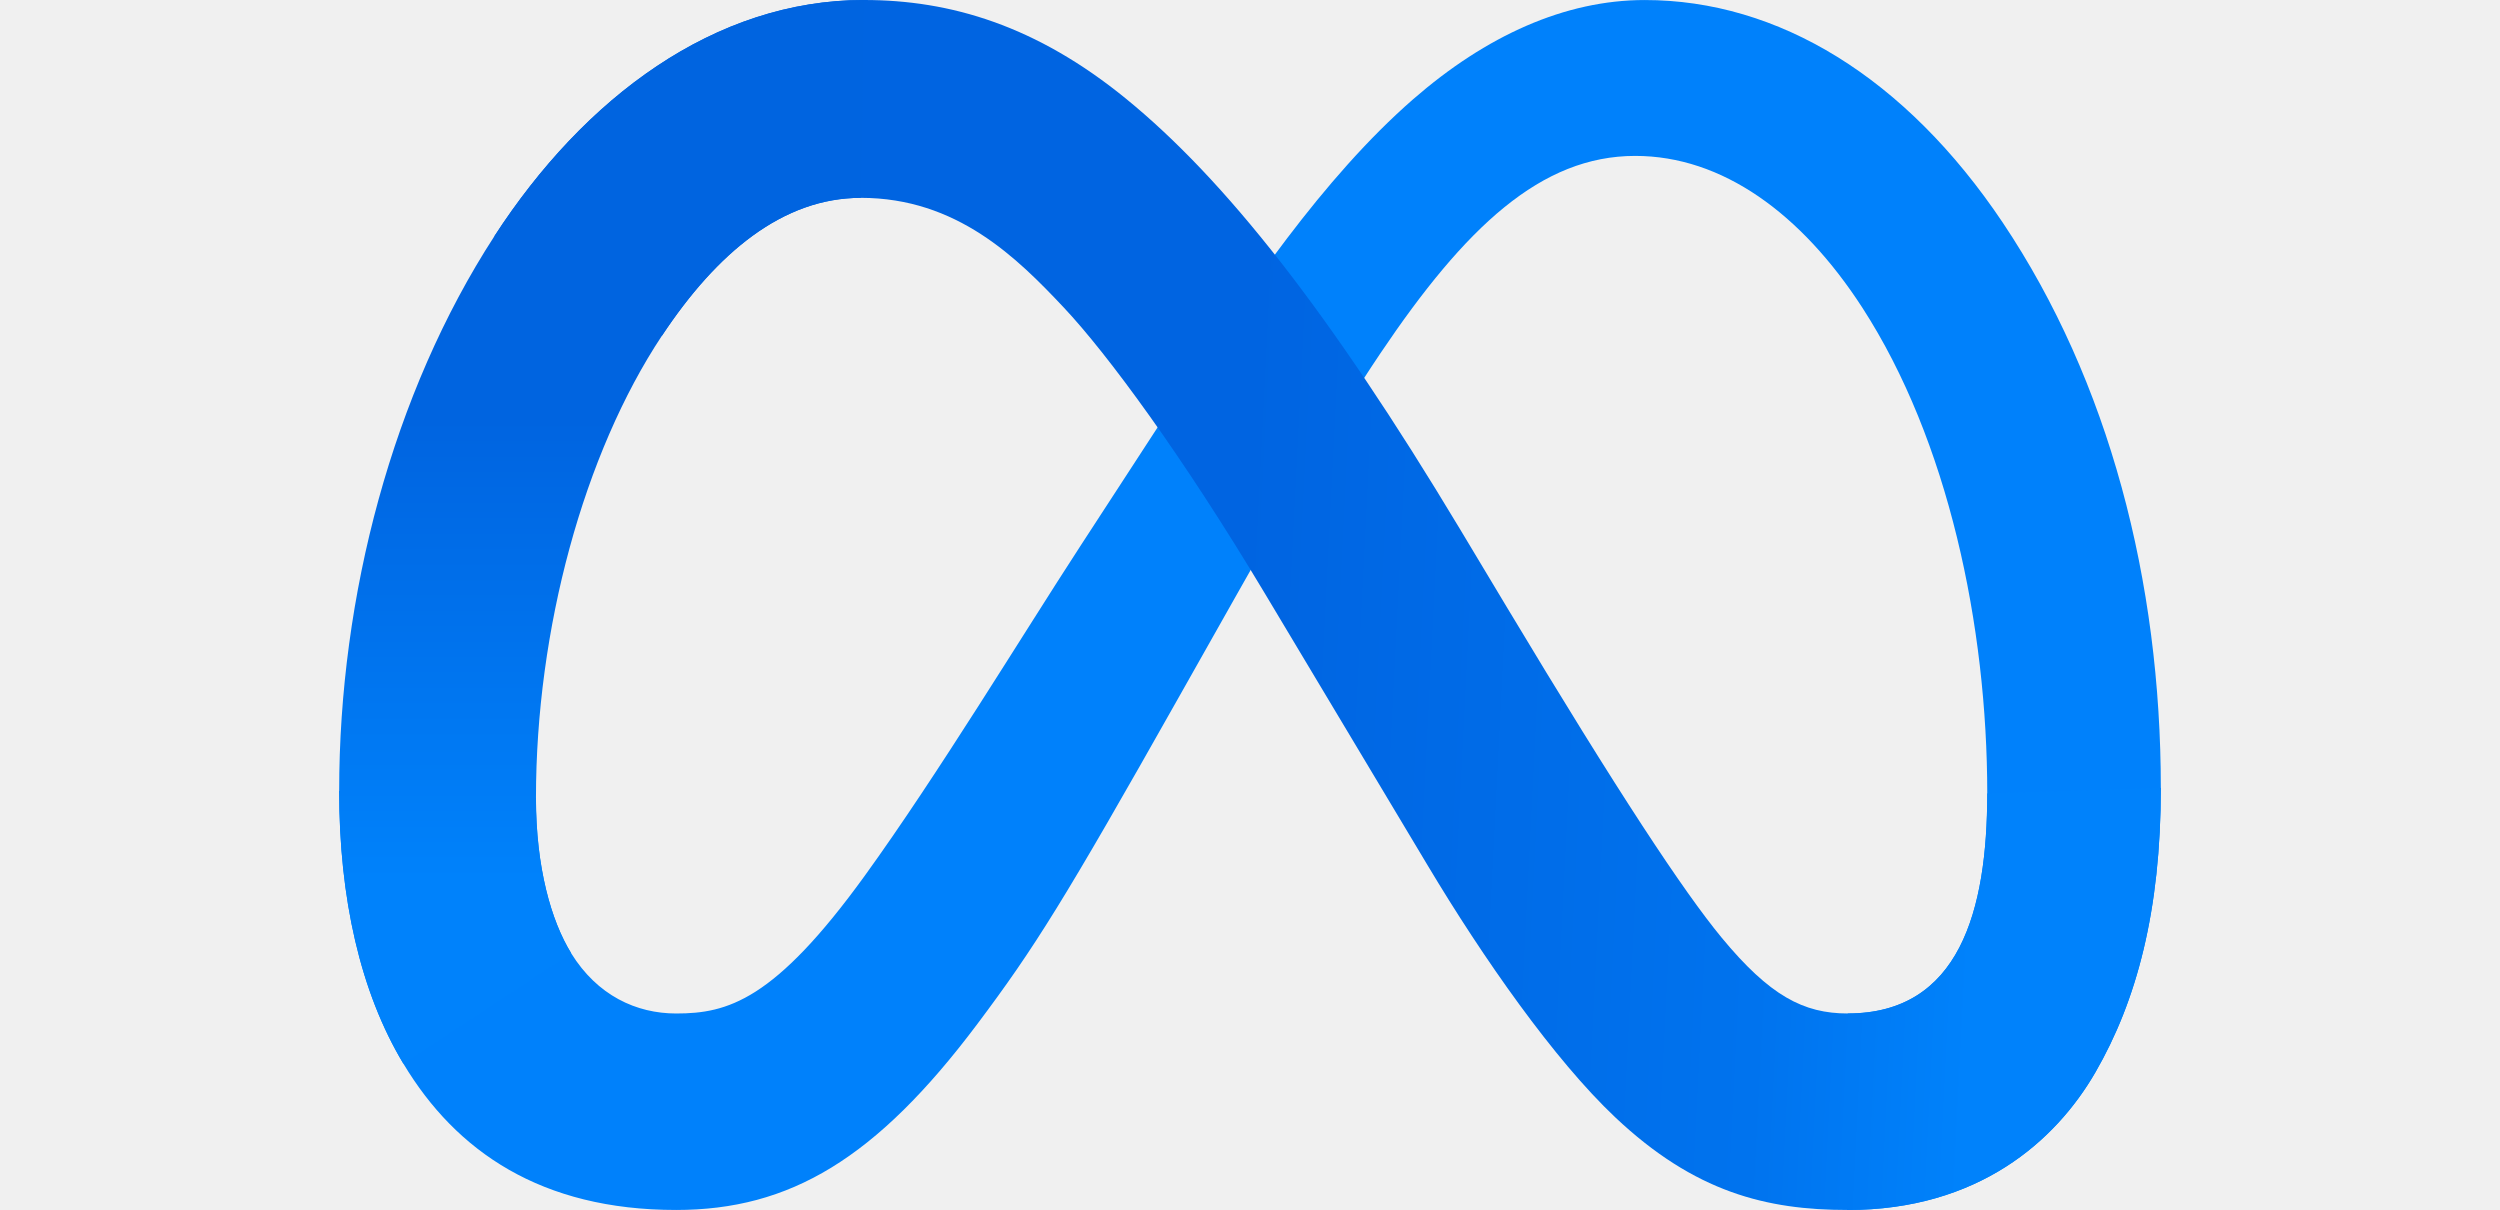
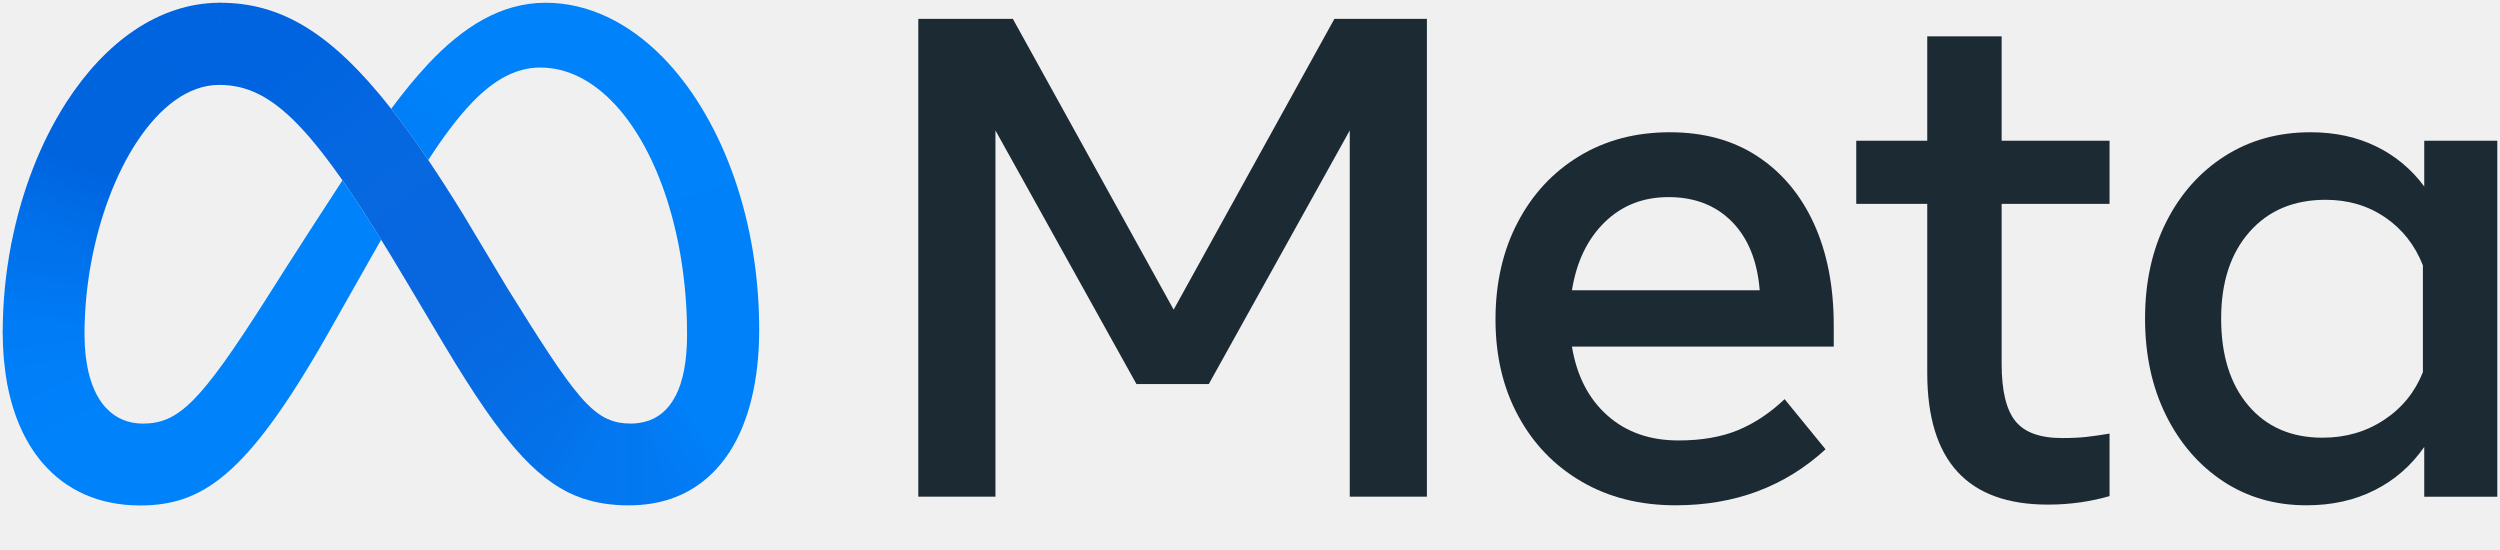
- <svg xmlns="http://www.w3.org/2000/svg" viewBox="56.33 457.15 2387.34 1585.74" width="2500" height="1210">
-   <linearGradient id="a" gradientTransform="matrix(1 0 0 -1 0 2500)" gradientUnits="userSpaceOnUse" x1="573.85" x2="2217.65" y1="1291.09" y2="1208.07">
-     <stop offset="0" stop-color="#0064e1" />
-     <stop offset=".4" stop-color="#0064e1" />
-     <stop offset=".83" stop-color="#0073ee" />
-     <stop offset="1" stop-color="#0082fb" />
-   </linearGradient>
-   <linearGradient id="b" gradientTransform="matrix(1 0 0 -1 0 2500)" gradientUnits="userSpaceOnUse" x1="400.24" x2="400.24" y1="888.86" y2="1494.91">
-     <stop offset="0" stop-color="#0082fb" />
-     <stop offset="1" stop-color="#0064e0" />
-   </linearGradient>
-   <path d="M314.19 1502.88c0 91.16 20 161.14 46.16 203.48 34.29 55.46 85.43 79 137.57 79 67.24 0 128.76-16.69 247.31-180.66 95-131.42 206.89-315.89 282.19-431.54l127.52-195.93c88.58-136.07 191.11-287.33 308.67-389.86 96-83.69 199.5-130.18 303.69-130.18 174.93 0 341.55 101.37 469.07 291.49 139.56 208.21 207.3 470.48 207.3 741.12 0 160.9-31.71 279.12-85.68 372.52-52.13 90.32-153.75 180.57-324.69 180.57v-257.57c146.37 0 182.89-134.5 182.89-288.42 0-219.34-51.14-462.75-163.8-636.68-79.94-123.37-183.55-198.75-297.54-198.75-123.29 0-222.5 93-334 258.77-59.28 88.09-120.13 195.43-188.46 316.56l-75.22 133.25C1006.09 1638 967.81 1699 892.26 1799.68 759.85 1976 646.77 2042.85 497.92 2042.85c-176.59 0-288.25-76.47-357.41-191.7-56.45-93.89-84.18-217.1-84.18-357.48z" fill="#0081fb" />
-   <path d="M259.65 766.82c118.22-182.23 288.83-309.67 484.51-309.67 113.32 0 226 33.54 343.62 129.6 128.68 105 265.83 278 436.94 563l61.35 102.25c148.11 246.74 232.37 373.68 281.69 433.54 63.42 76.87 107.84 99.79 165.54 99.79 146.37 0 182.89-134.5 182.89-288.42l227.48-7.14c0 160.9-31.71 279.12-85.68 372.52-52.13 90.32-153.75 180.57-324.69 180.57-106.27 0-200.41-23.08-304.52-121.3-80-75.38-173.6-209.29-245.58-329.67l-214.11-357.65c-107.42-179.49-206-313.32-263-373.93C944.73 795.13 865.86 716.43 740 716.43c-101.86 0-188.37 71.48-260.76 180.82z" fill="url(#a)" />
-   <path d="M740 716.43c-101.86 0-188.37 71.48-260.76 180.82-102.37 154.5-165 384.63-165 605.63 0 91.16 20 161.14 46.16 203.48l-219.89 144.79c-56.45-93.89-84.18-217.1-84.18-357.48 0-255.29 70.07-521.37 203.32-726.85 118.22-182.23 288.83-309.67 484.51-309.67z" fill="url(#b)" />
+ <svg xmlns="http://www.w3.org/2000/svg" width="50" height="11" viewBox="0 0 50 11" fill="none">
+   <g clip-path="url(#clip0_19972_244769)">
+     <path d="M18.366 0.377H20.257L23.473 6.193L26.688 0.377H28.538V9.934H26.995V2.609L24.176 7.681H22.729L19.909 2.609V9.934H18.366V0.377Z" fill="#1C2B33" />
+     <path d="M33.514 10.106C32.8 10.106 32.172 9.948 31.63 9.631C31.088 9.315 30.666 8.877 30.364 8.317C30.061 7.758 29.91 7.116 29.91 6.392C29.91 5.66 30.058 5.011 30.354 4.447C30.649 3.883 31.06 3.441 31.586 3.122C32.111 2.804 32.715 2.645 33.398 2.645C34.076 2.645 34.66 2.805 35.149 3.126C35.638 3.447 36.015 3.896 36.279 4.474C36.543 5.052 36.675 5.73 36.675 6.508V6.932H31.439C31.535 7.514 31.77 7.973 32.145 8.307C32.521 8.642 32.995 8.809 33.569 8.809C34.028 8.809 34.424 8.741 34.757 8.604C35.089 8.467 35.401 8.26 35.692 7.983L36.511 8.986C35.696 9.733 34.697 10.106 33.514 10.106ZM34.641 4.436C34.317 4.107 33.894 3.942 33.371 3.942C32.861 3.942 32.434 4.11 32.091 4.447C31.747 4.784 31.53 5.236 31.439 5.805H35.194C35.148 5.223 34.964 4.766 34.641 4.436Z" fill="#1C2B33" />
+     <path d="M38.545 4.078H37.125V2.815H38.545V0.727H40.033V2.815H42.191V4.078H40.033V7.28C40.033 7.812 40.124 8.192 40.306 8.42C40.488 8.648 40.8 8.761 41.242 8.761C41.437 8.761 41.603 8.753 41.74 8.737C41.877 8.721 42.027 8.7 42.191 8.672V9.922C42.004 9.976 41.813 10.017 41.621 10.045C41.4 10.077 41.178 10.093 40.955 10.092C39.349 10.092 38.545 9.214 38.545 7.457V4.078Z" fill="#1C2B33" />
+     <path d="M49.946 9.935H48.485V8.939C48.225 9.312 47.896 9.6 47.495 9.802C47.095 10.005 46.639 10.106 46.13 10.106C45.502 10.106 44.945 9.945 44.461 9.625C43.976 9.304 43.595 8.862 43.317 8.3C43.04 7.738 42.901 7.095 42.901 6.372C42.901 5.644 43.042 5 43.324 4.44C43.606 3.88 43.996 3.441 44.495 3.122C44.993 2.804 45.566 2.645 46.212 2.645C46.699 2.645 47.136 2.739 47.522 2.928C47.904 3.112 48.234 3.388 48.485 3.73V2.815H49.946V9.935ZM48.458 5.307C48.298 4.902 48.047 4.582 47.703 4.348C47.36 4.113 46.962 3.996 46.512 3.996C45.875 3.996 45.367 4.21 44.99 4.638C44.612 5.066 44.423 5.644 44.423 6.372C44.423 7.105 44.605 7.685 44.969 8.113C45.333 8.54 45.827 8.754 46.451 8.754C46.91 8.754 47.32 8.636 47.679 8.399C48.039 8.163 48.298 7.844 48.458 7.444L48.458 5.307Z" fill="#1C2B33" />
+     <path d="M4.402 0.055C4.397 0.055 4.392 0.055 4.387 0.055L4.367 1.698C4.372 1.698 4.376 1.698 4.381 1.698H4.381C5.463 1.698 6.302 2.551 8.125 5.623L8.236 5.81L8.244 5.822L9.264 4.29L9.257 4.278C9.017 3.888 8.786 3.528 8.565 3.2C8.308 2.819 8.063 2.48 7.824 2.176C6.618 0.64 5.609 0.055 4.402 0.055Z" fill="url(#paint0_linear_19972_244769)" />
+     <path d="M4.387 0.055C3.174 0.061 2.101 0.845 1.327 2.046C1.324 2.049 1.322 2.053 1.32 2.056L2.742 2.83C2.744 2.827 2.746 2.823 2.749 2.82C3.201 2.139 3.764 1.705 4.367 1.698C4.372 1.698 4.376 1.698 4.381 1.698L4.402 0.055C4.397 0.055 4.392 0.055 4.387 0.055Z" fill="url(#paint1_linear_19972_244769)" />
+     <path d="M1.327 2.047C1.324 2.05 1.322 2.054 1.32 2.057C0.811 2.85 0.432 3.822 0.227 4.871C0.226 4.875 0.225 4.88 0.224 4.884L1.821 5.261C1.822 5.256 1.823 5.252 1.824 5.247C1.994 4.326 2.319 3.471 2.741 2.831C2.744 2.828 2.746 2.824 2.748 2.821L1.327 2.047Z" fill="url(#paint2_linear_19972_244769)" />
+     <path d="M1.824 5.248L0.227 4.871C0.226 4.876 0.225 4.88 0.224 4.885C0.112 5.462 0.055 6.048 0.054 6.635C0.054 6.64 0.054 6.645 0.054 6.649L1.692 6.796C1.692 6.791 1.692 6.786 1.692 6.782C1.691 6.748 1.69 6.713 1.69 6.678C1.691 6.203 1.735 5.729 1.821 5.262C1.822 5.257 1.823 5.252 1.824 5.248Z" fill="url(#paint3_linear_19972_244769)" />
+     <path d="M1.742 7.305C1.712 7.136 1.696 6.965 1.692 6.794C1.692 6.789 1.692 6.784 1.692 6.779L0.054 6.633C0.054 6.638 0.054 6.642 0.054 6.647V6.648C0.054 7.014 0.085 7.356 0.144 7.672C0.145 7.677 0.146 7.681 0.146 7.686L1.744 7.318C1.743 7.314 1.743 7.309 1.742 7.305Z" fill="url(#paint4_linear_19972_244769)" />
+     <path d="M2.115 8.154C1.937 7.96 1.811 7.679 1.744 7.32C1.743 7.316 1.743 7.311 1.742 7.307L0.144 7.674C0.145 7.679 0.145 7.683 0.146 7.688C0.267 8.322 0.504 8.851 0.843 9.25C0.846 9.254 0.849 9.258 0.852 9.261L2.125 8.165C2.121 8.161 2.118 8.158 2.115 8.154Z" fill="url(#paint5_linear_19972_244769)" />
+     <path d="M6.849 3.607C5.886 5.084 5.303 6.011 5.303 6.011C4.02 8.022 3.576 8.472 2.862 8.472C2.564 8.472 2.315 8.366 2.125 8.163C2.121 8.16 2.118 8.157 2.115 8.153L0.843 9.249C0.846 9.253 0.849 9.256 0.852 9.26C1.321 9.806 1.982 10.109 2.8 10.109C4.037 10.109 4.927 9.525 6.509 6.76C6.509 6.76 7.169 5.595 7.623 4.793C7.342 4.339 7.086 3.946 6.849 3.607Z" fill="#0082FB" />
+     <path d="M8.566 1.277C8.562 1.281 8.559 1.284 8.556 1.288C8.303 1.557 8.06 1.858 7.824 2.177C8.062 2.481 8.308 2.821 8.565 3.201C8.868 2.734 9.15 2.356 9.427 2.066C9.43 2.063 9.433 2.06 9.437 2.056L8.566 1.277Z" fill="url(#paint6_linear_19972_244769)" />
+     <path d="M13.241 1.131C12.569 0.453 11.768 0.055 10.912 0.055C10.01 0.055 9.251 0.549 8.566 1.276C8.562 1.279 8.559 1.283 8.556 1.286L9.427 2.065C9.43 2.062 9.433 2.058 9.437 2.055C9.888 1.586 10.325 1.351 10.809 1.351H10.808C11.329 1.351 11.817 1.597 12.239 2.026C12.243 2.03 12.246 2.033 12.249 2.037L13.251 1.141C13.248 1.138 13.244 1.135 13.241 1.131Z" fill="#0082FB" />
+     <path d="M15.182 6.417C15.145 4.239 14.382 2.291 13.251 1.141C13.247 1.138 13.244 1.134 13.241 1.131L12.239 2.026C12.243 2.029 12.246 2.033 12.249 2.036C13.101 2.911 13.684 4.537 13.738 6.416C13.738 6.421 13.738 6.426 13.738 6.431L15.182 6.431C15.182 6.426 15.182 6.422 15.182 6.417Z" fill="url(#paint7_linear_19972_244769)" />
+     <path d="M15.182 6.433C15.182 6.428 15.182 6.423 15.182 6.418L13.738 6.418C13.738 6.423 13.738 6.427 13.738 6.432C13.74 6.52 13.741 6.609 13.741 6.698C13.741 7.211 13.665 7.625 13.509 7.924C13.507 7.929 13.505 7.933 13.502 7.937L14.579 9.058C14.582 9.054 14.585 9.05 14.587 9.046C14.978 8.442 15.184 7.604 15.184 6.587C15.184 6.536 15.183 6.484 15.182 6.433Z" fill="url(#paint8_linear_19972_244769)" />
+     <path d="M13.509 7.922C13.507 7.926 13.505 7.931 13.502 7.935C13.368 8.187 13.175 8.355 12.924 8.429L13.415 9.976C13.48 9.954 13.543 9.93 13.605 9.902C13.623 9.894 13.642 9.885 13.66 9.877C13.67 9.872 13.681 9.867 13.691 9.862C14.015 9.7 14.29 9.461 14.512 9.154C14.525 9.135 14.539 9.116 14.552 9.097C14.561 9.083 14.57 9.069 14.579 9.055C14.582 9.051 14.585 9.047 14.587 9.043L13.509 7.922Z" fill="url(#paint9_linear_19972_244769)" />
+     <path d="M12.611 8.471C12.447 8.471 12.301 8.446 12.159 8.383L11.656 9.967C11.939 10.064 12.24 10.107 12.576 10.107C12.886 10.107 13.171 10.061 13.428 9.972L12.937 8.425C12.832 8.456 12.722 8.472 12.611 8.471V8.471Z" fill="url(#paint10_linear_19972_244769)" />
+     <path d="M11.605 7.931C11.602 7.927 11.599 7.924 11.596 7.92L10.439 9.123C10.442 9.127 10.445 9.13 10.448 9.133C10.851 9.562 11.234 9.828 11.67 9.973L12.172 8.39C11.989 8.311 11.811 8.169 11.605 7.931Z" fill="url(#paint11_linear_19972_244769)" />
+     <path d="M11.596 7.919C11.249 7.515 10.819 6.843 10.144 5.757L9.264 4.289L9.257 4.277L8.236 5.809L8.243 5.821L8.867 6.87C9.471 7.881 9.964 8.613 10.439 9.122C10.442 9.125 10.445 9.129 10.449 9.132L11.605 7.93C11.602 7.926 11.599 7.922 11.596 7.919Z" fill="url(#paint12_linear_19972_244769)" />
+   </g>
+   <defs>
+     <linearGradient id="paint0_linear_19972_244769" x1="8.586" y1="5.199" x2="5.197" y2="0.758" gradientUnits="userSpaceOnUse">
+       <stop offset="0.001" stop-color="#0867DF" />
+       <stop offset="0.454" stop-color="#0668E1" />
+       <stop offset="0.859" stop-color="#0064E0" />
+     </linearGradient>
+     <linearGradient id="paint1_linear_19972_244769" x1="1.988" y1="2.322" x2="4.311" y2="0.558" gradientUnits="userSpaceOnUse">
+       <stop offset="0.132" stop-color="#0064DF" />
+       <stop offset="0.999" stop-color="#0064E0" />
+     </linearGradient>
+     <linearGradient id="paint2_linear_19972_244769" x1="1.003" y1="4.912" x2="1.935" y2="2.565" gradientUnits="userSpaceOnUse">
+       <stop offset="0.015" stop-color="#0072EC" />
+       <stop offset="0.688" stop-color="#0064DF" />
+     </linearGradient>
+     <linearGradient id="paint3_linear_19972_244769" x1="0.876" y1="6.607" x2="0.984" y2="5.174" gradientUnits="userSpaceOnUse">
+       <stop offset="0.073" stop-color="#007CF6" />
+       <stop offset="0.994" stop-color="#0072EC" />
+     </linearGradient>
+     <linearGradient id="paint4_linear_19972_244769" x1="0.936" y1="7.383" x2="0.858" y2="6.809" gradientUnits="userSpaceOnUse">
+       <stop offset="0.073" stop-color="#007FF9" />
+       <stop offset="1" stop-color="#007CF6" />
+     </linearGradient>
+     <linearGradient id="paint5_linear_19972_244769" x1="0.89" y1="7.536" x2="1.371" y2="8.556" gradientUnits="userSpaceOnUse">
+       <stop offset="0.073" stop-color="#007FF9" />
+       <stop offset="1" stop-color="#0082FB" />
+     </linearGradient>
+     <linearGradient id="paint6_linear_19972_244769" x1="8.279" y1="2.602" x2="8.915" y2="1.723" gradientUnits="userSpaceOnUse">
+       <stop offset="0.28" stop-color="#007FF8" />
+       <stop offset="0.914" stop-color="#0082FB" />
+     </linearGradient>
+     <linearGradient id="paint7_linear_19972_244769" x1="13.112" y1="1.461" x2="14.441" y2="6.352" gradientUnits="userSpaceOnUse">
+       <stop stop-color="#0082FB" />
+       <stop offset="1" stop-color="#0081FA" />
+     </linearGradient>
+     <linearGradient id="paint8_linear_19972_244769" x1="14.762" y1="6.541" x2="13.921" y2="8.241" gradientUnits="userSpaceOnUse">
+       <stop offset="0.062" stop-color="#0081FA" />
+       <stop offset="1" stop-color="#0080F9" />
+     </linearGradient>
+     <linearGradient id="paint9_linear_19972_244769" x1="13.252" y1="9.141" x2="14.039" y2="8.605" gradientUnits="userSpaceOnUse">
+       <stop stop-color="#027AF3" />
+       <stop offset="1" stop-color="#0080F9" />
+     </linearGradient>
+     <linearGradient id="paint10_linear_19972_244769" x1="12.018" y1="9.245" x2="13.111" y2="9.245" gradientUnits="userSpaceOnUse">
+       <stop stop-color="#0377EF" />
+       <stop offset="0.999" stop-color="#0279F1" />
+     </linearGradient>
+     <linearGradient id="paint11_linear_19972_244769" x1="11.068" y1="8.645" x2="11.854" y2="9.107" gradientUnits="userSpaceOnUse">
+       <stop offset="0.002" stop-color="#0471E9" />
+       <stop offset="1" stop-color="#0377EF" />
+     </linearGradient>
+     <linearGradient id="paint12_linear_19972_244769" x1="8.671" y1="5.235" x2="11.188" y2="8.4" gradientUnits="userSpaceOnUse">
+       <stop offset="0.277" stop-color="#0867DF" />
+       <stop offset="1" stop-color="#0471E9" />
+     </linearGradient>
+     <clipPath id="clip0_19972_244769">
+       <rect width="50" height="11" fill="white" />
+     </clipPath>
+   </defs>
</svg>
